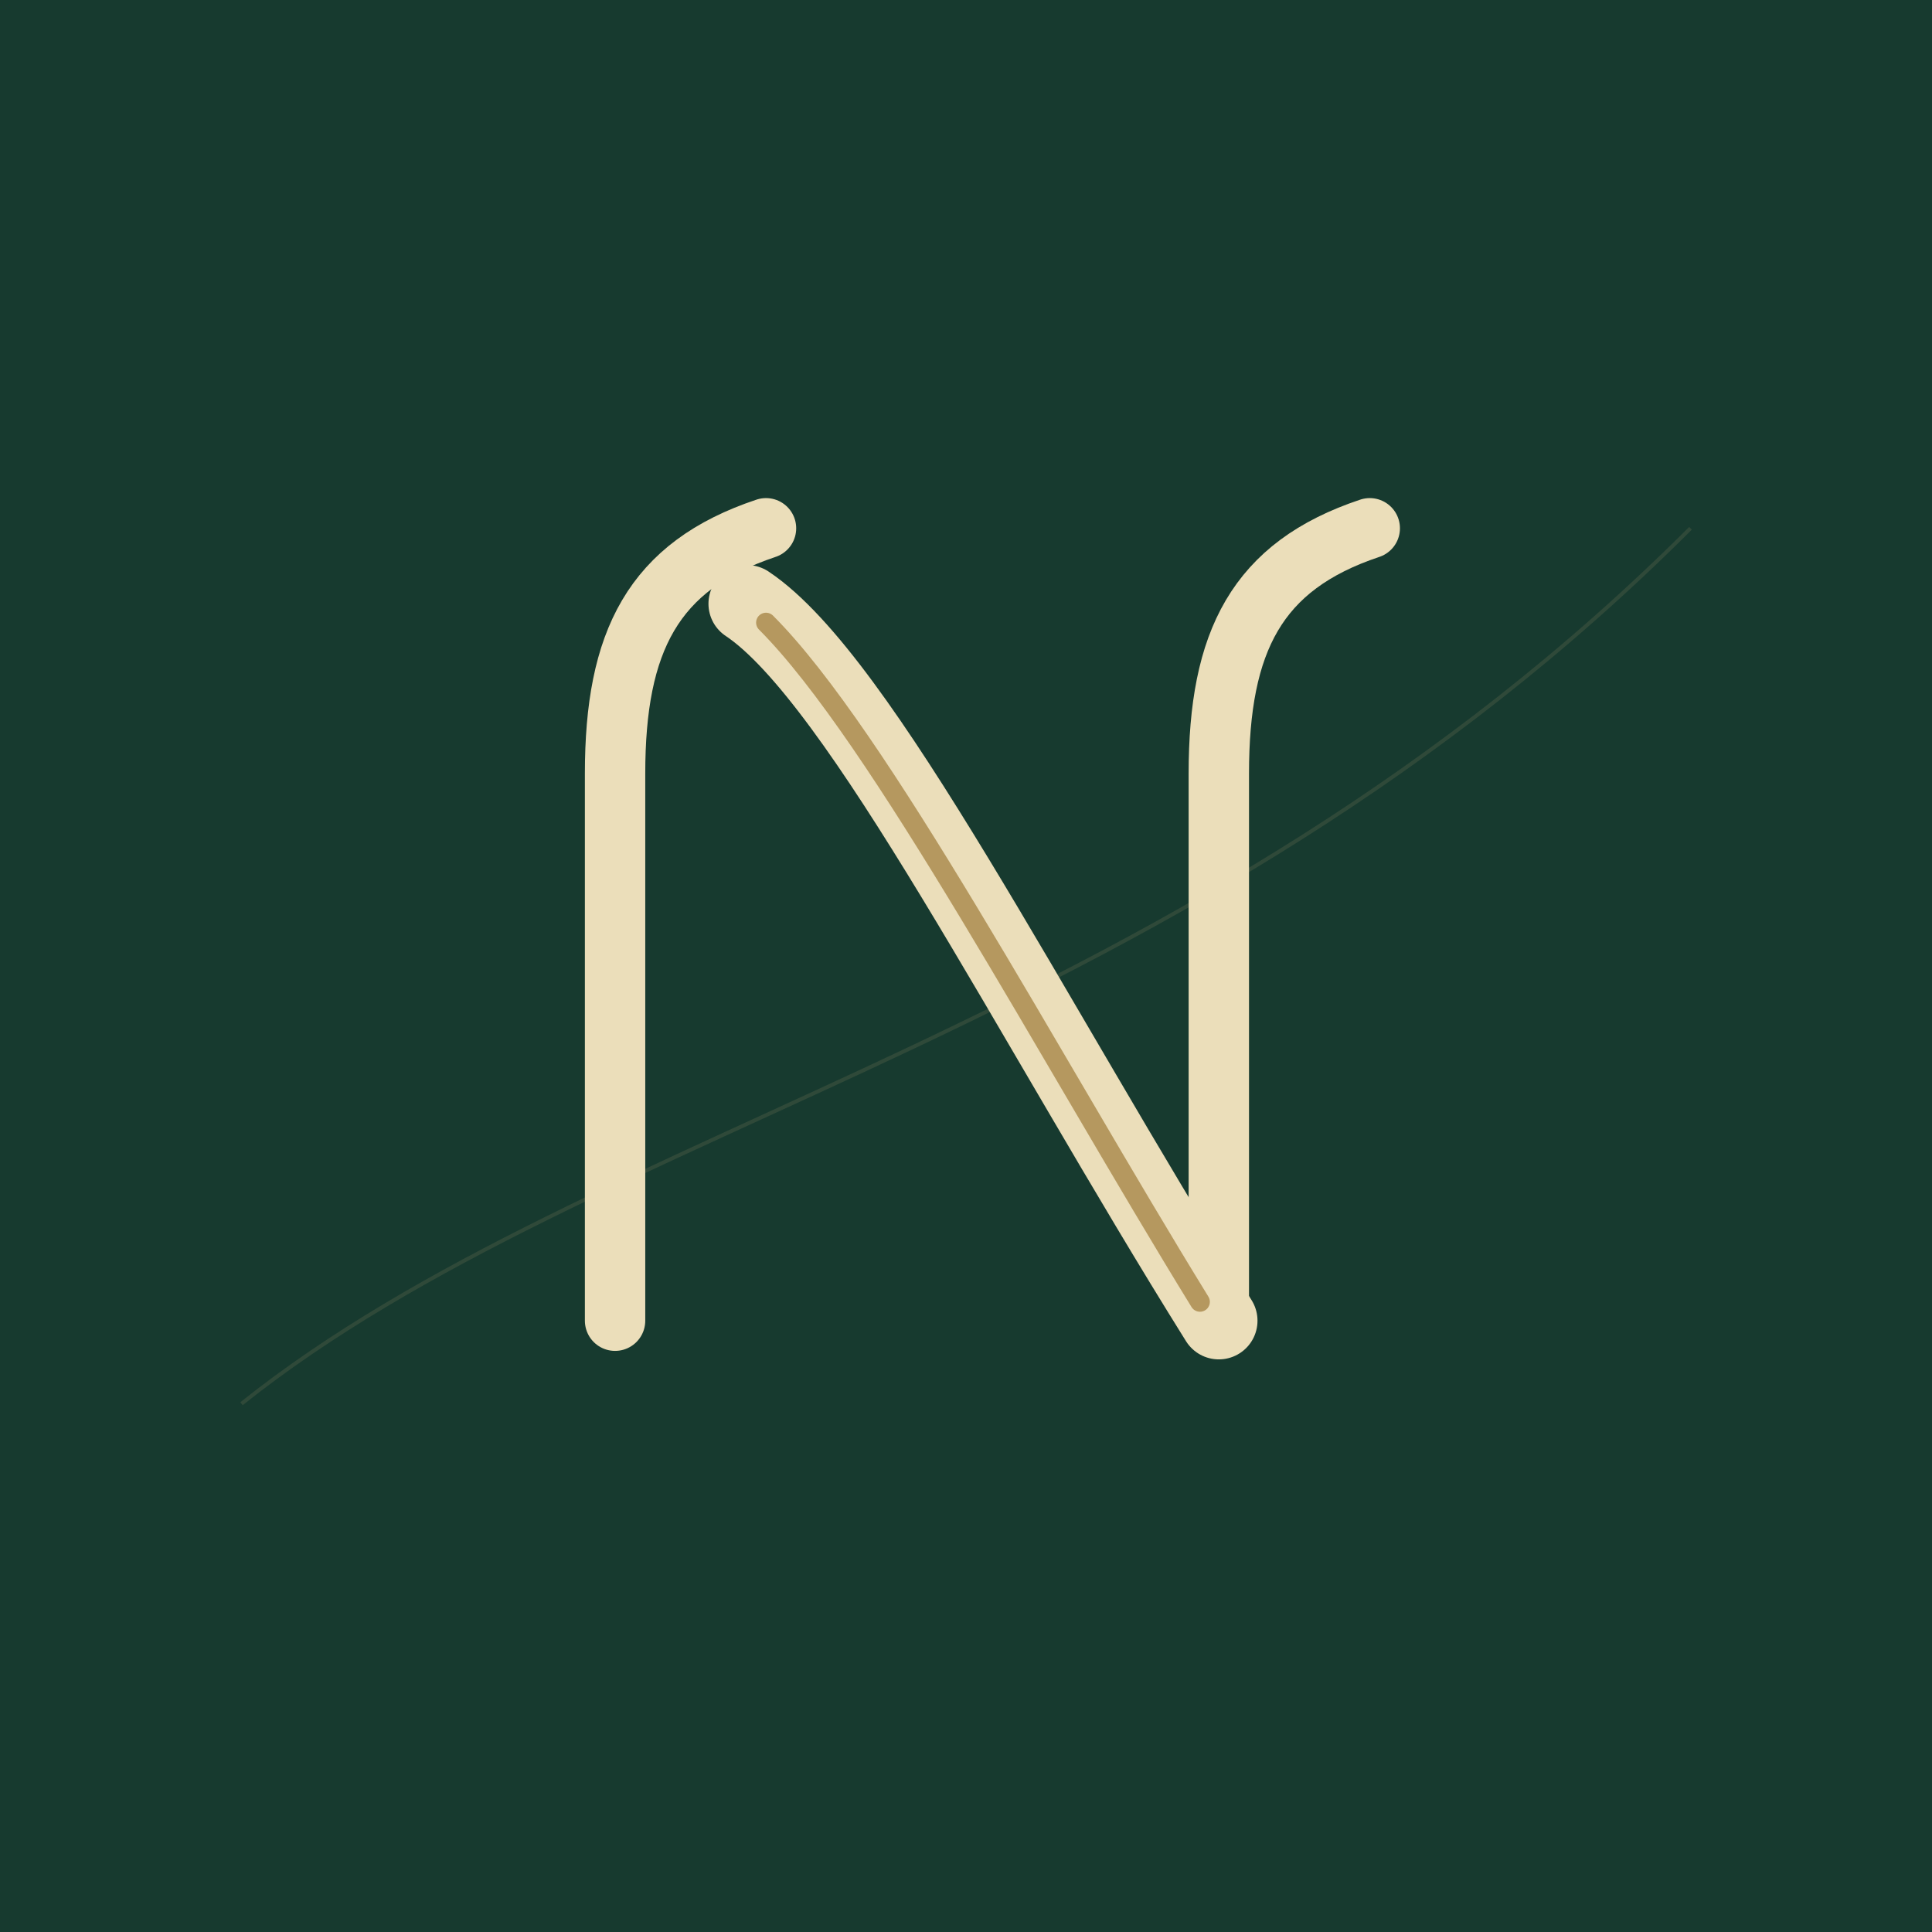
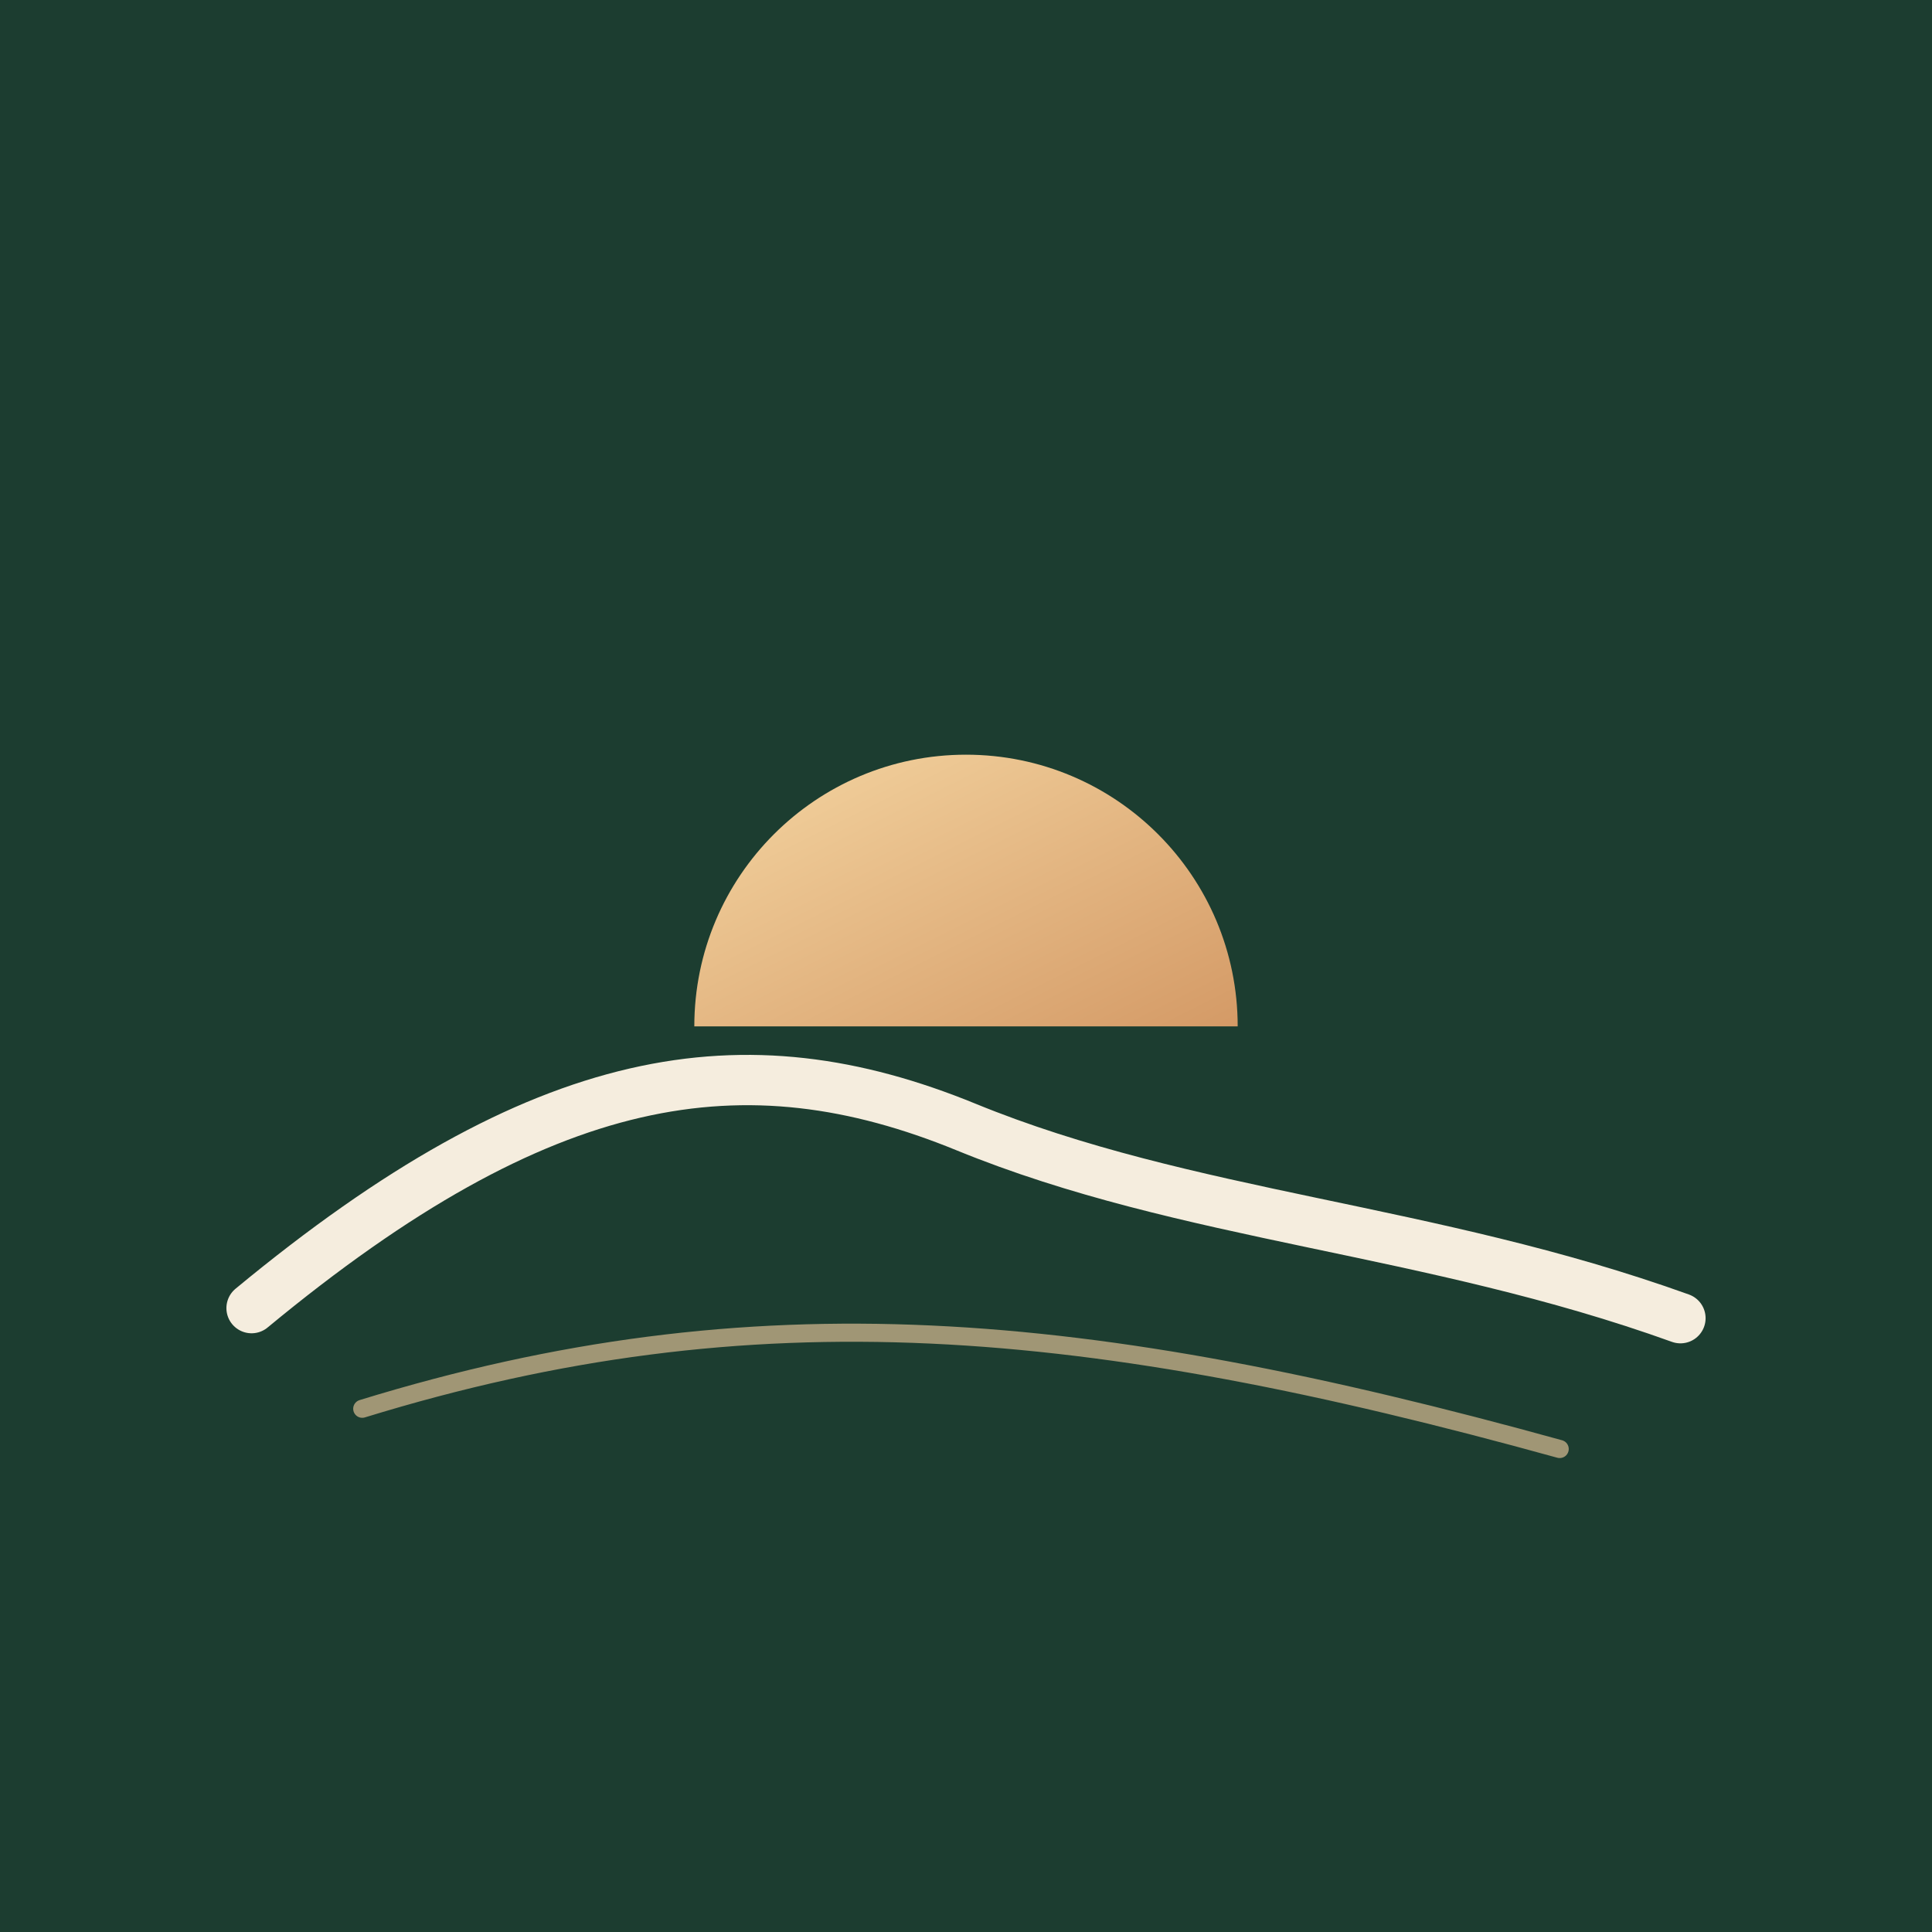
- <svg xmlns="http://www.w3.org/2000/svg" width="512" height="512" viewBox="0 0 512 512">
+ <svg xmlns="http://www.w3.org/2000/svg" viewBox="0 0 192 192" role="img" aria-label="HORIZON">
  <defs>
-     <linearGradient id="bg" x2="1" y2="1">
-       <stop stop-color="#234638" />
-       <stop offset="1" stop-color="#112e27" />
+     <linearGradient id="sun" x1="0" y1="0" x2="1" y2="1">
+       <stop stop-color="#F5D6A2" />
+       <stop offset="1" stop-color="#D49A66" />
    </linearGradient>
  </defs>
-   <path fill="#173a2f" d="M0 0h512v512H0z" />
-   <path d="M64 372c94-75 251-99 384-232" fill="none" stroke="#b8a271" stroke-width="1" opacity=".15" />
-   <g transform="translate(98 95) scale(5)" fill="none">
-     <path d="M13 51V22c0-7 2-11 8-13" stroke="#ebdeba" stroke-width="3.2" stroke-linecap="round" />
-     <path d="M20 13c6 4 15 22 25 38" stroke="#ebdeba" stroke-width="4.1" stroke-linecap="round" />
-     <path d="M45 51V22c0-7 2-11 8-13" stroke="#ebdeba" stroke-width="3.2" stroke-linecap="round" />
-     <path d="M21 14c6 6 15 23 23 36" stroke="#b5985f" stroke-width="1.05" stroke-linecap="round" />
-   </g>
+   <rect width="192" height="192" fill="#1C3D30" />
+   <path d="M69 102a27 27 0 0 1 54 0Z" fill="url(#sun)" />
+   <path d="M25 130c29-24 49-27 71-18s46 10 71 19" fill="none" stroke="#F5EDDE" stroke-linecap="round" stroke-width="5" />
+   <path d="M36 140c39-12 72-9 119 4" fill="none" stroke="#C9B18B" stroke-linecap="round" stroke-width="1.8" opacity=".76" />
</svg>
